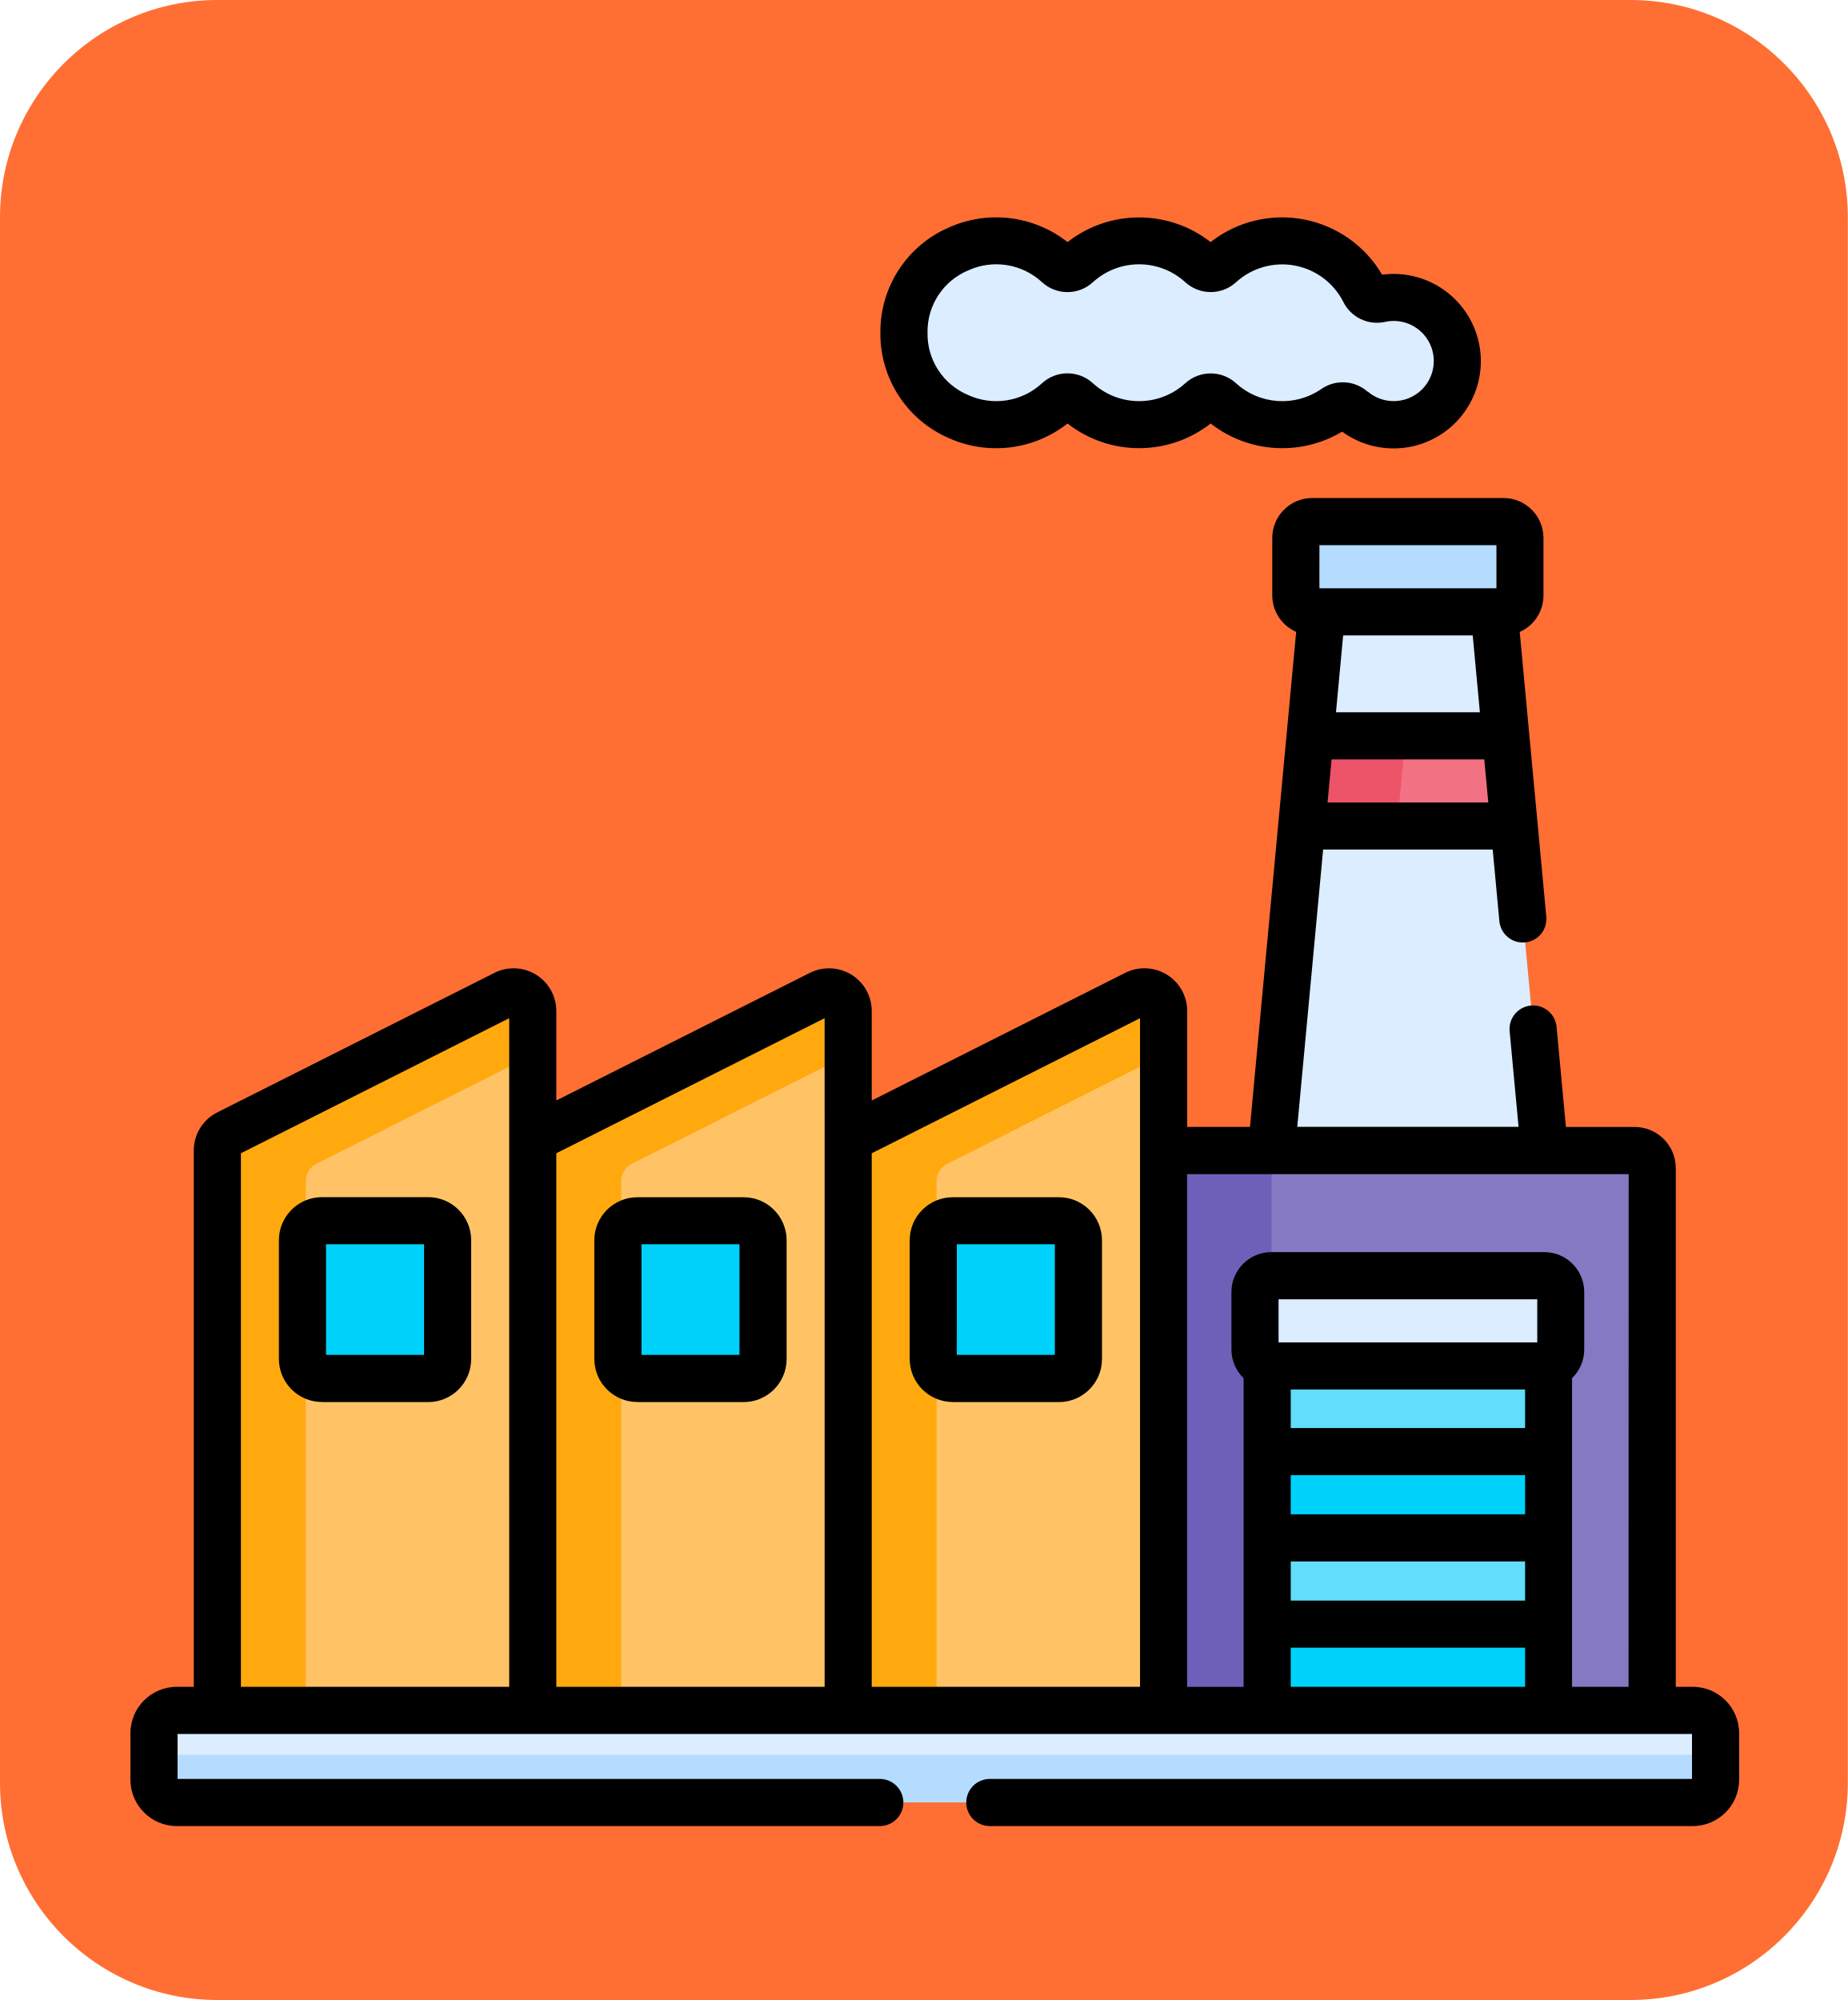
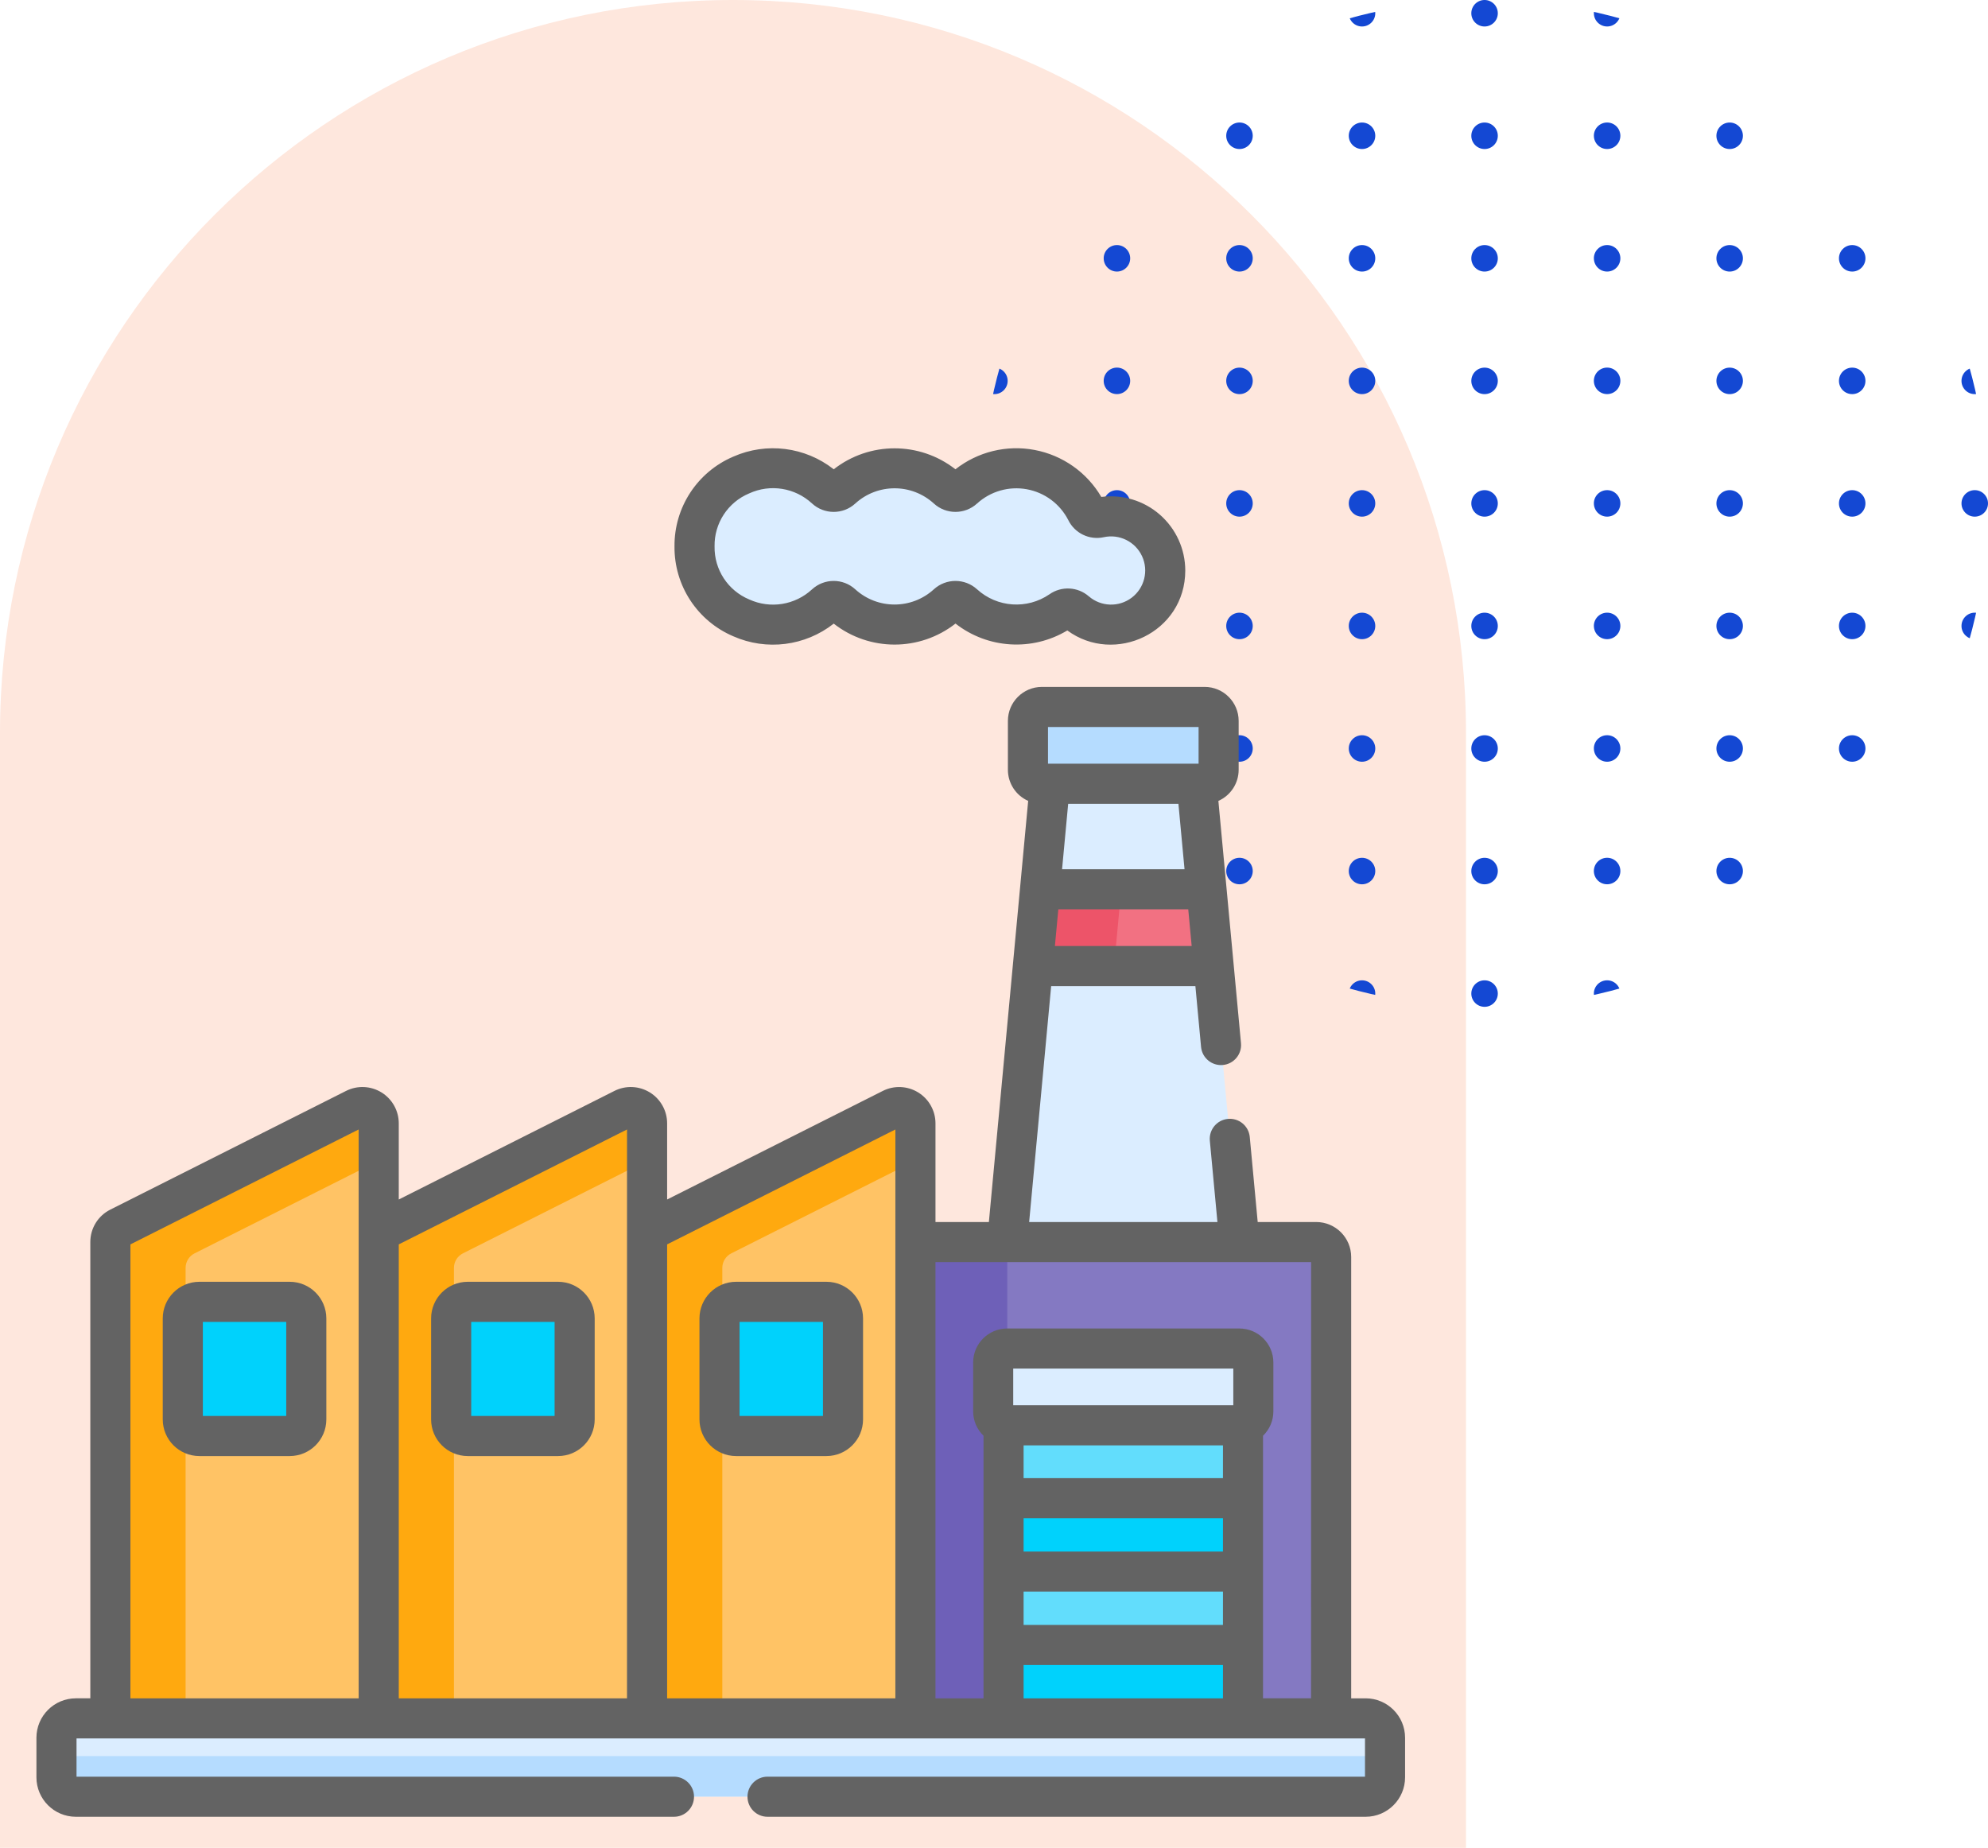
- <svg xmlns="http://www.w3.org/2000/svg" width="85" height="92" viewBox="0 0 85 92">
+ <svg xmlns="http://www.w3.org/2000/svg" width="370.795" height="344.665" viewBox="0 0 370.795 344.665">
  <defs>
    <clipPath id="clip-path">
-       <rect id="Rectángulo_344837" data-name="Rectángulo 344837" width="74" height="74" transform="translate(0 0)" fill="none" />
+       <path id="Trazado_113926" data-name="Trazado 113926" d="M93.9,0A93.9,93.9,0,1,1,0,93.9,93.9,93.9,0,0,1,93.9,0Z" transform="translate(0 -0.001)" fill="#1448d3" />
+     </clipPath>
+     <clipPath id="clip-path-2">
+       <rect id="Rectángulo_344837" data-name="Rectángulo 344837" width="256" height="256" transform="translate(0 -0.333)" fill="none" />
    </clipPath>
  </defs>
-   <g id="Grupo_1010020" data-name="Grupo 1010020" transform="translate(-377 -2637)">
-     <g id="Grupo_1010019" data-name="Grupo 1010019">
-       <rect id="Rectángulo_338875" data-name="Rectángulo 338875" width="85" height="92" rx="10" transform="translate(377 2637)" fill="#ff6e33" />
-       <g id="Grupo_1009959" data-name="Grupo 1009959" transform="translate(383 2647)">
-         <path id="Trazado_735083" data-name="Trazado 735083" d="M373.961,131.482l-.319-3.18.319-.5-.532-5.7-.925-.575h-6.251l-.759.575-.532,5.7.333.369-.333,3.469-.387.313-1.393,14.925.686.51h11.273l.6-.51-1.393-14.925Z" transform="translate(-310.69 -103.963)" fill="#dbedff" />
-         <g id="Grupo_1009953" data-name="Grupo 1009953" transform="translate(0 0)">
-           <g id="Grupo_1009952" data-name="Grupo 1009952" clip-path="url(#clip-path)">
-             <path id="Trazado_735084" data-name="Trazado 735084" d="M343.892,296.961H322.221l-1.124,1.094V323.01h23.269l.331-.3V297.767a.806.806,0,0,0-.806-.806" transform="translate(-274.689 -254.041)" fill="#8479c2" />
-             <path id="Trazado_735085" data-name="Trazado 735085" d="M327.179,297.767a.806.806,0,0,1,.806-.806h-5.764l-1.124,1.094V323.01h6.414l-.331-.3Z" transform="translate(-274.689 -254.041)" fill="#6e60b8" />
-             <path id="Trazado_735086" data-name="Trazado 735086" d="M380.521,96.779h-8.8a.754.754,0,0,0-.754.754v2.644a.754.754,0,0,0,.754.754h8.8a.754.754,0,0,0,.754-.754V97.533a.754.754,0,0,0-.754-.754" transform="translate(-317.349 -82.792)" fill="#b5dcff" />
-             <path id="Trazado_735087" data-name="Trazado 735087" d="M268.119,10.127a.647.647,0,0,1-.713-.354,4.238,4.238,0,0,0-6.634-1.206.642.642,0,0,1-.868,0,4.229,4.229,0,0,0-5.715,0,.642.642,0,0,1-.869,0,4.23,4.23,0,1,0,0,6.236.642.642,0,0,1,.869,0,4.229,4.229,0,0,0,5.716,0,.642.642,0,0,1,.868,0,4.23,4.23,0,0,0,5.264.365.649.649,0,0,1,.8.034,2.928,2.928,0,1,0,1.283-5.07Z" transform="translate(-210.642 -6.378)" fill="#dbedff" />
-             <path id="Trazado_735088" data-name="Trazado 735088" d="M372.817,169.124h9.774l-.387-4.151h-9Z" transform="translate(-318.934 -141.13)" fill="#f27182" />
-             <path id="Trazado_735089" data-name="Trazado 735089" d="M373.2,164.973l-.388,4.151H377.2l.387-4.151Z" transform="translate(-318.933 -141.13)" fill="#ed5469" />
-             <rect id="Rectángulo_344833" data-name="Rectángulo 344833" width="12.947" height="4.345" transform="translate(52.297 64.516)" fill="#00d2fc" />
-             <rect id="Rectángulo_344834" data-name="Rectángulo 344834" width="12.947" height="4.345" transform="translate(52.297 56.579)" fill="#00d2fc" />
-             <path id="Trazado_735090" data-name="Trazado 735090" d="M238.819,246.552l-12.748,6.417a.881.881,0,0,0-.485.787l-.49.51v25.539h14.4l.594-.3v-32.17a.881.881,0,0,0-1.277-.787" transform="translate(-192.564 -210.836)" fill="#ffc365" />
-             <rect id="Rectángulo_344835" data-name="Rectángulo 344835" width="12.947" height="3.968" transform="translate(52.297 60.736)" fill="#62ddfc" />
-             <path id="Trazado_735091" data-name="Trazado 735091" d="M374.594,362.309h-12.56a.681.681,0,0,1-.194-.031v4.408h12.947v-4.408a.681.681,0,0,1-.194.031" transform="translate(-309.543 -309.918)" fill="#62ddfc" />
-             <rect id="Rectángulo_344836" data-name="Rectángulo 344836" width="14.068" height="4.151" rx="2.076" transform="translate(51.737 48.676)" fill="#dbedff" />
-             <path id="Trazado_735092" data-name="Trazado 735092" d="M232.545,255.16a.881.881,0,0,1,.485-.787l9.964-5.016v-2.018a.881.881,0,0,0-1.277-.787l-12.748,6.417a.881.881,0,0,0-.485.787v25.753h4.061V255.16Z" transform="translate(-195.461 -210.836)" fill="#ffa90f" />
-             <path id="Trazado_735093" data-name="Trazado 735093" d="M137.621,246.552l-12.748,6.417a.881.881,0,0,0-.485.787l-.626.51V280.19h14.019l1.116-.682v-32.17a.881.881,0,0,0-1.277-.787" transform="translate(-105.875 -210.836)" fill="#ffc365" />
-             <path id="Trazado_735094" data-name="Trazado 735094" d="M132.155,255.16a.881.881,0,0,1,.485-.787l9.964-5.016v-2.018a.881.881,0,0,0-1.277-.787l-12.748,6.417a.881.881,0,0,0-.485.787v25.753h4.061V255.16Z" transform="translate(-109.58 -210.836)" fill="#ffa90f" />
-             <path id="Trazado_735095" data-name="Trazado 735095" d="M40.937,246.552l-12.748,6.417a.881.881,0,0,0-.485.787v25.753H42.213v-32.17A.881.881,0,0,0,40.937,246.552Z" transform="translate(-23.7 -210.836)" fill="#ffc365" />
-             <path id="Trazado_735096" data-name="Trazado 735096" d="M31.765,255.16a.881.881,0,0,1,.485-.787l9.964-5.016v-2.018a.881.881,0,0,0-1.277-.787l-12.748,6.417a.881.881,0,0,0-.485.787v25.753h4.061V255.16Z" transform="translate(-23.7 -210.836)" fill="#ffa90f" />
-             <path id="Trazado_735097" data-name="Trazado 735097" d="M78.329,474.144H8.593a1.048,1.048,0,0,0-1.048,1.048v2.286a1.048,1.048,0,0,0,1.048,1.048H78.329a1.048,1.048,0,0,0,1.048-1.048v-2.286a1.048,1.048,0,0,0-1.048-1.048" transform="translate(-6.455 -405.616)" fill="#dbedff" />
-             <path id="Trazado_735098" data-name="Trazado 735098" d="M78.329,483.1H8.593a1.048,1.048,0,0,1-1.048-1.048v2.19a1.048,1.048,0,0,0,1.048,1.048H78.329a1.048,1.048,0,0,0,1.048-1.048v-2.19a1.048,1.048,0,0,1-1.048,1.048" transform="translate(-6.455 -412.38)" fill="#b5dcff" />
-             <path id="Trazado_735099" data-name="Trazado 735099" d="M261.363,319.318h-4.887a.9.9,0,0,0-.9.9v5.465a.9.9,0,0,0,.9.9h4.887a.9.9,0,0,0,.9-.9v-5.465a.9.9,0,0,0-.9-.9" transform="translate(-218.642 -273.167)" fill="#00d2fc" />
-             <path id="Trazado_735100" data-name="Trazado 735100" d="M160.973,319.318h-4.887a.9.9,0,0,0-.9.9v5.465a.9.9,0,0,0,.9.9h4.887a.9.9,0,0,0,.9-.9v-5.465a.9.9,0,0,0-.9-.9" transform="translate(-132.761 -273.167)" fill="#00d2fc" />
-             <path id="Trazado_735101" data-name="Trazado 735101" d="M60.583,319.318H55.7a.9.9,0,0,0-.9.9v5.465a.9.9,0,0,0,.9.9h4.887a.9.9,0,0,0,.9-.9v-5.465a.9.9,0,0,0-.9-.9" transform="translate(-46.881 -273.167)" fill="#00d2fc" />
-             <path id="Trazado_735102" data-name="Trazado 735102" d="M49.235,321.283h4.887A1.981,1.981,0,0,0,56.1,319.3v-5.465a1.981,1.981,0,0,0-1.979-1.979H49.235a1.981,1.981,0,0,0-1.979,1.979V319.3a1.981,1.981,0,0,0,1.979,1.979m.189-7.255h4.509v5.087H49.424Z" transform="translate(-40.426 -266.787)" />
-             <path id="Trazado_735103" data-name="Trazado 735103" d="M149.625,321.283h4.887a1.981,1.981,0,0,0,1.979-1.979v-5.465a1.981,1.981,0,0,0-1.979-1.979h-4.887a1.981,1.981,0,0,0-1.979,1.979V319.3a1.981,1.981,0,0,0,1.979,1.979m.189-7.255h4.509v5.087h-4.509Z" transform="translate(-126.307 -266.787)" />
-             <path id="Trazado_735104" data-name="Trazado 735104" d="M250.016,321.283H254.9a1.981,1.981,0,0,0,1.979-1.979v-5.465a1.981,1.981,0,0,0-1.979-1.979h-4.887a1.981,1.981,0,0,0-1.979,1.979V319.3a1.981,1.981,0,0,0,1.979,1.979m.189-7.255h4.509v5.087H250.2Z" transform="translate(-212.188 -266.787)" />
-             <path id="Trazado_735105" data-name="Trazado 735105" d="M261.764,2.637a5.328,5.328,0,0,0-7.888-1.5,5.342,5.342,0,0,0-6.581,0,5.31,5.31,0,0,0-5.431-.684,5.224,5.224,0,0,0-3.178,4.857,5.223,5.223,0,0,0,3.178,4.856,5.31,5.31,0,0,0,5.431-.684,5.342,5.342,0,0,0,6.584,0,5.351,5.351,0,0,0,6.048.374,4.013,4.013,0,1,0,1.838-7.219m-.671,5.378a1.729,1.729,0,0,0-2.135-.113,3.159,3.159,0,0,1-3.912-.271,1.734,1.734,0,0,0-2.337,0,3.153,3.153,0,0,1-4.247,0,1.731,1.731,0,0,0-2.343,0,3.1,3.1,0,0,1-3.392.543,3.045,3.045,0,0,1-1.874-2.868,3.046,3.046,0,0,1,1.875-2.868,3.1,3.1,0,0,1,3.391.543,1.731,1.731,0,0,0,2.343,0,3.152,3.152,0,0,1,4.246,0,1.732,1.732,0,0,0,2.34,0,3.154,3.154,0,0,1,4.928.9,1.726,1.726,0,0,0,1.921.927h0a1.844,1.844,0,1,1-.8,3.2" transform="translate(-204.188 -0.001)" />
-             <path id="Trazado_735106" data-name="Trazado 735106" d="M71.868,144.007h-.782V120.144a1.892,1.892,0,0,0-1.89-1.89H66.032l-.43-4.606a1.084,1.084,0,0,0-2.159.2l.411,4.4H53.674l1.19-12.757h7.8l.307,3.294a1.084,1.084,0,0,0,2.159-.2L63.907,95.484A1.84,1.84,0,0,0,65,93.8V91.16a1.84,1.84,0,0,0-1.838-1.838h-8.8a1.84,1.84,0,0,0-1.838,1.838V93.8a1.84,1.84,0,0,0,1.1,1.68c-.093.993-2.032,21.779-2.125,22.771H48.61v-5.333a1.965,1.965,0,0,0-2.848-1.755L34.1,117.036v-4.116a1.965,1.965,0,0,0-2.848-1.755l-11.661,5.87v-4.115a1.965,1.965,0,0,0-2.848-1.755L3.995,117.583a1.955,1.955,0,0,0-1.081,1.755v24.669H2.132A2.134,2.134,0,0,0,0,146.139v2.141a2.134,2.134,0,0,0,2.132,2.132H34.471a1.084,1.084,0,0,0,0-2.168H2.168v-2.069H71.832v2.069h-32.3a1.084,1.084,0,0,0,0,2.168H71.868A2.134,2.134,0,0,0,74,148.28v-2.141A2.134,2.134,0,0,0,71.868,144.007Zm-16.8-40.678.185-1.983h7.024l.185,1.983Zm.387-4.151.33-3.537h5.96l.33,3.537Zm-.761-7.688h8.142v1.983H54.693Zm-37.27,52.517H5.082V119.463l12.341-6.213Zm14.509,0H19.591V119.463l12.341-6.213Zm14.509,0H34.1V119.464l12.341-6.213Zm17.712,0H53.374v-1.8H64.154Zm0-3.968H53.374v-1.8H64.154Zm0-3.968H53.374v-1.8H64.154Zm0-3.968H53.374V130.33H64.154Zm.56-3.94h-11.9v-1.983h11.9Zm4.2,15.845h-2.6v-14.2a1.831,1.831,0,0,0,.56-1.318v-2.643a1.84,1.84,0,0,0-1.838-1.838H52.484a1.84,1.84,0,0,0-1.838,1.838v2.644a1.831,1.831,0,0,0,.56,1.318v14.2h-2.6V120.422H68.919Z" transform="translate(0 -76.413)" />
-           </g>
+   <g id="Grupo_1010007" data-name="Grupo 1010007" transform="translate(-895 -4650.131)">
+     <g id="Grupo_985925" data-name="Grupo 985925" transform="translate(814.968 4595.066)">
+       <path id="Rectángulo_33771" data-name="Rectángulo 33771" d="M136.717,0h0A136.717,136.717,0,0,1,273.433,136.717V344.665a0,0,0,0,1,0,0H0a0,0,0,0,1,0,0V136.717A136.717,136.717,0,0,1,136.717,0Z" transform="translate(80.032 55.065)" fill="#fee7dd" />
+       <g id="Grupo_80252" data-name="Grupo 80252" transform="translate(263.032 55.065)">
+         <g id="Grupo_80252-2" data-name="Grupo 80252" transform="translate(0)" clip-path="url(#clip-path)">
+           <path id="Trazado_113845" data-name="Trazado 113845" d="M0,2.471A2.472,2.472,0,1,1,2.471,4.941,2.47,2.47,0,0,1,0,2.471" transform="translate(182.852 -0.002)" fill="#1448d3" />
+           <path id="Trazado_113846" data-name="Trazado 113846" d="M10.076,2.471a2.471,2.471,0,1,1,2.471,2.471,2.47,2.47,0,0,1-2.471-2.471" transform="translate(149.919 -0.002)" fill="#1448d3" />
+           <path id="Trazado_113847" data-name="Trazado 113847" d="M20.151,2.471a2.471,2.471,0,1,1,2.471,2.471,2.47,2.47,0,0,1-2.471-2.471" transform="translate(116.988 -0.002)" fill="#1448d3" />
+           <path id="Trazado_113848" data-name="Trazado 113848" d="M30.225,2.471A2.472,2.472,0,1,1,32.7,4.941a2.47,2.47,0,0,1-2.471-2.471" transform="translate(84.057 -0.002)" fill="#1448d3" />
+           <path id="Trazado_113849" data-name="Trazado 113849" d="M40.3,2.471a2.471,2.471,0,1,1,2.471,2.471A2.47,2.47,0,0,1,40.3,2.471" transform="translate(51.125 -0.002)" fill="#1448d3" />
+           <path id="Trazado_113850" data-name="Trazado 113850" d="M50.376,2.471a2.471,2.471,0,1,1,2.471,2.471,2.47,2.47,0,0,1-2.471-2.471" transform="translate(18.193 -0.002)" fill="#1448d3" />
+           <path id="Trazado_113851" data-name="Trazado 113851" d="M60.45,2.471a2.472,2.472,0,1,1,2.471,2.471A2.47,2.47,0,0,1,60.45,2.471" transform="translate(-14.737 -0.002)" fill="#1448d3" />
+           <path id="Trazado_113852" data-name="Trazado 113852" d="M70.526,2.471A2.471,2.471,0,1,1,73,4.941a2.47,2.47,0,0,1-2.471-2.471" transform="translate(-47.67 -0.002)" fill="#1448d3" />
+           <path id="Trazado_113853" data-name="Trazado 113853" d="M80.6,2.471a2.472,2.472,0,1,1,2.471,2.471A2.47,2.47,0,0,1,80.6,2.471" transform="translate(-80.6 -0.002)" fill="#1448d3" />
+           <path id="Trazado_113854" data-name="Trazado 113854" d="M0,12.546a2.472,2.472,0,1,1,2.471,2.471A2.47,2.47,0,0,1,0,12.546" transform="translate(182.852 12.779)" fill="#1448d3" />
+           <path id="Trazado_113855" data-name="Trazado 113855" d="M10.076,12.546a2.471,2.471,0,1,1,2.471,2.471,2.47,2.47,0,0,1-2.471-2.471" transform="translate(149.919 12.779)" fill="#1448d3" />
+           <path id="Trazado_113856" data-name="Trazado 113856" d="M20.151,12.546a2.471,2.471,0,1,1,2.471,2.471,2.47,2.47,0,0,1-2.471-2.471" transform="translate(116.988 12.779)" fill="#1448d3" />
+           <path id="Trazado_113857" data-name="Trazado 113857" d="M30.225,12.546A2.472,2.472,0,1,1,32.7,15.016a2.47,2.47,0,0,1-2.471-2.471" transform="translate(84.057 12.779)" fill="#1448d3" />
+           <path id="Trazado_113858" data-name="Trazado 113858" d="M40.3,12.546a2.471,2.471,0,1,1,2.471,2.471A2.47,2.47,0,0,1,40.3,12.546" transform="translate(51.125 12.779)" fill="#1448d3" />
+           <path id="Trazado_113859" data-name="Trazado 113859" d="M50.376,12.546a2.471,2.471,0,1,1,2.471,2.471,2.47,2.47,0,0,1-2.471-2.471" transform="translate(18.193 12.779)" fill="#1448d3" />
+           <path id="Trazado_113860" data-name="Trazado 113860" d="M60.45,12.546a2.472,2.472,0,1,1,2.471,2.471,2.47,2.47,0,0,1-2.471-2.471" transform="translate(-14.737 12.779)" fill="#1448d3" />
+           <path id="Trazado_113861" data-name="Trazado 113861" d="M70.526,12.546A2.471,2.471,0,1,1,73,15.016a2.47,2.47,0,0,1-2.471-2.471" transform="translate(-47.67 12.779)" fill="#1448d3" />
+           <path id="Trazado_113862" data-name="Trazado 113862" d="M80.6,12.546a2.472,2.472,0,1,1,2.471,2.471A2.47,2.47,0,0,1,80.6,12.546" transform="translate(-80.6 12.779)" fill="#1448d3" />
+           <path id="Trazado_113863" data-name="Trazado 113863" d="M0,22.621a2.472,2.472,0,1,1,2.471,2.471A2.47,2.47,0,0,1,0,22.621" transform="translate(182.852 25.561)" fill="#1448d3" />
+           <path id="Trazado_113864" data-name="Trazado 113864" d="M10.076,22.621a2.471,2.471,0,1,1,2.471,2.471,2.47,2.47,0,0,1-2.471-2.471" transform="translate(149.919 25.561)" fill="#1448d3" />
+           <path id="Trazado_113865" data-name="Trazado 113865" d="M20.151,22.621a2.471,2.471,0,1,1,2.471,2.471,2.47,2.47,0,0,1-2.471-2.471" transform="translate(116.988 25.561)" fill="#1448d3" />
+           <path id="Trazado_113866" data-name="Trazado 113866" d="M30.225,22.621A2.472,2.472,0,1,1,32.7,25.091a2.47,2.47,0,0,1-2.471-2.471" transform="translate(84.057 25.561)" fill="#1448d3" />
+           <path id="Trazado_113867" data-name="Trazado 113867" d="M40.3,22.621a2.471,2.471,0,1,1,2.471,2.471A2.47,2.47,0,0,1,40.3,22.621" transform="translate(51.125 25.561)" fill="#1448d3" />
+           <path id="Trazado_113868" data-name="Trazado 113868" d="M50.376,22.621a2.471,2.471,0,1,1,2.471,2.471,2.47,2.47,0,0,1-2.471-2.471" transform="translate(18.193 25.561)" fill="#1448d3" />
+           <path id="Trazado_113869" data-name="Trazado 113869" d="M60.45,22.621a2.472,2.472,0,1,1,2.471,2.471,2.47,2.47,0,0,1-2.471-2.471" transform="translate(-14.737 25.561)" fill="#1448d3" />
+           <path id="Trazado_113870" data-name="Trazado 113870" d="M70.526,22.621A2.471,2.471,0,1,1,73,25.091a2.47,2.47,0,0,1-2.471-2.471" transform="translate(-47.67 25.561)" fill="#1448d3" />
+           <path id="Trazado_113871" data-name="Trazado 113871" d="M80.6,22.621a2.472,2.472,0,1,1,2.471,2.471A2.47,2.47,0,0,1,80.6,22.621" transform="translate(-80.6 25.561)" fill="#1448d3" />
+           <path id="Trazado_113872" data-name="Trazado 113872" d="M0,32.7a2.472,2.472,0,1,1,2.471,2.471A2.47,2.47,0,0,1,0,32.7" transform="translate(182.852 38.342)" fill="#1448d3" />
+           <path id="Trazado_113873" data-name="Trazado 113873" d="M10.076,32.7a2.471,2.471,0,1,1,2.471,2.471A2.47,2.47,0,0,1,10.076,32.7" transform="translate(149.919 38.342)" fill="#1448d3" />
+           <path id="Trazado_113874" data-name="Trazado 113874" d="M20.151,32.7a2.471,2.471,0,1,1,2.471,2.471A2.47,2.47,0,0,1,20.151,32.7" transform="translate(116.988 38.342)" fill="#1448d3" />
+           <path id="Trazado_113875" data-name="Trazado 113875" d="M30.225,32.7A2.472,2.472,0,1,1,32.7,35.166,2.47,2.47,0,0,1,30.225,32.7" transform="translate(84.057 38.342)" fill="#1448d3" />
+           <path id="Trazado_113876" data-name="Trazado 113876" d="M40.3,32.7a2.471,2.471,0,1,1,2.471,2.471A2.47,2.47,0,0,1,40.3,32.7" transform="translate(51.125 38.342)" fill="#1448d3" />
+           <path id="Trazado_113877" data-name="Trazado 113877" d="M50.376,32.7a2.471,2.471,0,1,1,2.471,2.471A2.47,2.47,0,0,1,50.376,32.7" transform="translate(18.193 38.342)" fill="#1448d3" />
+           <path id="Trazado_113878" data-name="Trazado 113878" d="M60.45,32.7a2.472,2.472,0,1,1,2.471,2.471A2.47,2.47,0,0,1,60.45,32.7" transform="translate(-14.737 38.342)" fill="#1448d3" />
+           <path id="Trazado_113879" data-name="Trazado 113879" d="M70.526,32.7A2.471,2.471,0,1,1,73,35.166,2.47,2.47,0,0,1,70.526,32.7" transform="translate(-47.67 38.342)" fill="#1448d3" />
+           <path id="Trazado_113880" data-name="Trazado 113880" d="M80.6,32.7a2.472,2.472,0,1,1,2.471,2.471A2.47,2.47,0,0,1,80.6,32.7" transform="translate(-80.6 38.342)" fill="#1448d3" />
+           <path id="Trazado_113881" data-name="Trazado 113881" d="M0,42.771a2.472,2.472,0,1,1,2.471,2.471A2.47,2.47,0,0,1,0,42.771" transform="translate(182.852 51.124)" fill="#1448d3" />
+           <path id="Trazado_113882" data-name="Trazado 113882" d="M10.076,42.771a2.471,2.471,0,1,1,2.471,2.471,2.47,2.47,0,0,1-2.471-2.471" transform="translate(149.919 51.124)" fill="#1448d3" />
+           <path id="Trazado_113883" data-name="Trazado 113883" d="M20.151,42.771a2.471,2.471,0,1,1,2.471,2.471,2.47,2.47,0,0,1-2.471-2.471" transform="translate(116.988 51.124)" fill="#1448d3" />
+           <path id="Trazado_113884" data-name="Trazado 113884" d="M30.225,42.771A2.472,2.472,0,1,1,32.7,45.241a2.47,2.47,0,0,1-2.471-2.471" transform="translate(84.057 51.124)" fill="#1448d3" />
+           <path id="Trazado_113885" data-name="Trazado 113885" d="M40.3,42.771a2.471,2.471,0,1,1,2.471,2.471A2.47,2.47,0,0,1,40.3,42.771" transform="translate(51.125 51.124)" fill="#1448d3" />
+           <path id="Trazado_113886" data-name="Trazado 113886" d="M50.376,42.771a2.471,2.471,0,1,1,2.471,2.471,2.47,2.47,0,0,1-2.471-2.471" transform="translate(18.193 51.124)" fill="#1448d3" />
+           <path id="Trazado_113887" data-name="Trazado 113887" d="M60.45,42.771a2.472,2.472,0,1,1,2.471,2.471,2.47,2.47,0,0,1-2.471-2.471" transform="translate(-14.737 51.124)" fill="#1448d3" />
+           <path id="Trazado_113888" data-name="Trazado 113888" d="M70.526,42.771A2.471,2.471,0,1,1,73,45.241a2.47,2.47,0,0,1-2.471-2.471" transform="translate(-47.67 51.124)" fill="#1448d3" />
+           <path id="Trazado_113889" data-name="Trazado 113889" d="M80.6,42.771a2.472,2.472,0,1,1,2.471,2.471A2.47,2.47,0,0,1,80.6,42.771" transform="translate(-80.6 51.124)" fill="#1448d3" />
+           <path id="Trazado_113890" data-name="Trazado 113890" d="M0,52.846a2.472,2.472,0,1,1,2.471,2.471A2.47,2.47,0,0,1,0,52.846" transform="translate(182.852 63.905)" fill="#1448d3" />
+           <path id="Trazado_113891" data-name="Trazado 113891" d="M10.076,52.846a2.471,2.471,0,1,1,2.471,2.471,2.47,2.47,0,0,1-2.471-2.471" transform="translate(149.919 63.905)" fill="#1448d3" />
+           <path id="Trazado_113892" data-name="Trazado 113892" d="M20.151,52.846a2.471,2.471,0,1,1,2.471,2.471,2.47,2.47,0,0,1-2.471-2.471" transform="translate(116.988 63.905)" fill="#1448d3" />
+           <path id="Trazado_113893" data-name="Trazado 113893" d="M30.225,52.846A2.472,2.472,0,1,1,32.7,55.316a2.47,2.47,0,0,1-2.471-2.471" transform="translate(84.057 63.905)" fill="#1448d3" />
+           <path id="Trazado_113894" data-name="Trazado 113894" d="M40.3,52.846a2.471,2.471,0,1,1,2.471,2.471A2.47,2.47,0,0,1,40.3,52.846" transform="translate(51.125 63.905)" fill="#1448d3" />
+           <path id="Trazado_113895" data-name="Trazado 113895" d="M50.376,52.846a2.471,2.471,0,1,1,2.471,2.471,2.47,2.47,0,0,1-2.471-2.471" transform="translate(18.193 63.905)" fill="#1448d3" />
+           <path id="Trazado_113896" data-name="Trazado 113896" d="M60.45,52.846a2.472,2.472,0,1,1,2.471,2.471,2.47,2.47,0,0,1-2.471-2.471" transform="translate(-14.737 63.905)" fill="#1448d3" />
+           <path id="Trazado_113897" data-name="Trazado 113897" d="M70.526,52.846A2.471,2.471,0,1,1,73,55.316a2.47,2.47,0,0,1-2.471-2.471" transform="translate(-47.67 63.905)" fill="#1448d3" />
+           <path id="Trazado_113898" data-name="Trazado 113898" d="M80.6,52.846a2.472,2.472,0,1,1,2.471,2.471A2.47,2.47,0,0,1,80.6,52.846" transform="translate(-80.6 63.905)" fill="#1448d3" />
+           <path id="Trazado_113899" data-name="Trazado 113899" d="M0,62.921a2.472,2.472,0,1,1,2.471,2.471A2.47,2.47,0,0,1,0,62.921" transform="translate(182.852 76.687)" fill="#1448d3" />
+           <path id="Trazado_113900" data-name="Trazado 113900" d="M10.076,62.921a2.471,2.471,0,1,1,2.471,2.471,2.47,2.47,0,0,1-2.471-2.471" transform="translate(149.919 76.687)" fill="#1448d3" />
+           <path id="Trazado_113901" data-name="Trazado 113901" d="M20.151,62.921a2.471,2.471,0,1,1,2.471,2.471,2.47,2.47,0,0,1-2.471-2.471" transform="translate(116.988 76.687)" fill="#1448d3" />
+           <path id="Trazado_113902" data-name="Trazado 113902" d="M30.225,62.921A2.472,2.472,0,1,1,32.7,65.391a2.47,2.47,0,0,1-2.471-2.471" transform="translate(84.057 76.687)" fill="#1448d3" />
+           <path id="Trazado_113903" data-name="Trazado 113903" d="M40.3,62.921a2.471,2.471,0,1,1,2.471,2.471A2.47,2.47,0,0,1,40.3,62.921" transform="translate(51.125 76.687)" fill="#1448d3" />
+           <path id="Trazado_113904" data-name="Trazado 113904" d="M50.376,62.921a2.471,2.471,0,1,1,2.471,2.471,2.47,2.47,0,0,1-2.471-2.471" transform="translate(18.193 76.687)" fill="#1448d3" />
+           <path id="Trazado_113905" data-name="Trazado 113905" d="M60.45,62.921a2.472,2.472,0,1,1,2.471,2.471,2.47,2.47,0,0,1-2.471-2.471" transform="translate(-14.737 76.687)" fill="#1448d3" />
+           <path id="Trazado_113906" data-name="Trazado 113906" d="M70.526,62.921A2.471,2.471,0,1,1,73,65.391a2.47,2.47,0,0,1-2.471-2.471" transform="translate(-47.67 76.687)" fill="#1448d3" />
+           <path id="Trazado_113907" data-name="Trazado 113907" d="M80.6,62.921a2.472,2.472,0,1,1,2.471,2.471A2.47,2.47,0,0,1,80.6,62.921" transform="translate(-80.6 76.687)" fill="#1448d3" />
+           <path id="Trazado_113908" data-name="Trazado 113908" d="M0,73a2.472,2.472,0,1,1,2.471,2.471A2.47,2.47,0,0,1,0,73" transform="translate(182.852 89.469)" fill="#1448d3" />
+           <path id="Trazado_113909" data-name="Trazado 113909" d="M10.076,73a2.471,2.471,0,1,1,2.471,2.471A2.47,2.47,0,0,1,10.076,73" transform="translate(149.919 89.469)" fill="#1448d3" />
+           <path id="Trazado_113910" data-name="Trazado 113910" d="M20.151,73a2.471,2.471,0,1,1,2.471,2.471A2.47,2.47,0,0,1,20.151,73" transform="translate(116.988 89.469)" fill="#1448d3" />
+           <path id="Trazado_113911" data-name="Trazado 113911" d="M30.225,73A2.472,2.472,0,1,1,32.7,75.467,2.47,2.47,0,0,1,30.225,73" transform="translate(84.057 89.469)" fill="#1448d3" />
+           <path id="Trazado_113912" data-name="Trazado 113912" d="M40.3,73a2.471,2.471,0,1,1,2.471,2.471A2.47,2.47,0,0,1,40.3,73" transform="translate(51.125 89.469)" fill="#1448d3" />
+           <path id="Trazado_113913" data-name="Trazado 113913" d="M50.376,73a2.471,2.471,0,1,1,2.471,2.471A2.47,2.47,0,0,1,50.376,73" transform="translate(18.193 89.469)" fill="#1448d3" />
+           <path id="Trazado_113914" data-name="Trazado 113914" d="M60.45,73a2.472,2.472,0,1,1,2.471,2.471A2.47,2.47,0,0,1,60.45,73" transform="translate(-14.737 89.469)" fill="#1448d3" />
+           <path id="Trazado_113915" data-name="Trazado 113915" d="M70.526,73A2.471,2.471,0,1,1,73,75.467,2.47,2.47,0,0,1,70.526,73" transform="translate(-47.67 89.469)" fill="#1448d3" />
+           <path id="Trazado_113916" data-name="Trazado 113916" d="M80.6,73a2.472,2.472,0,1,1,2.471,2.471A2.47,2.47,0,0,1,80.6,73" transform="translate(-80.6 89.469)" fill="#1448d3" />
+           <path id="Trazado_113917" data-name="Trazado 113917" d="M0,83.072a2.472,2.472,0,1,1,2.471,2.471A2.47,2.47,0,0,1,0,83.072" transform="translate(182.852 102.251)" fill="#1448d3" />
+           <path id="Trazado_113918" data-name="Trazado 113918" d="M10.076,83.072a2.471,2.471,0,1,1,2.471,2.471,2.47,2.47,0,0,1-2.471-2.471" transform="translate(149.919 102.251)" fill="#1448d3" />
+           <path id="Trazado_113919" data-name="Trazado 113919" d="M20.151,83.072a2.471,2.471,0,1,1,2.471,2.471,2.47,2.47,0,0,1-2.471-2.471" transform="translate(116.988 102.251)" fill="#1448d3" />
+           <path id="Trazado_113920" data-name="Trazado 113920" d="M30.225,83.072A2.472,2.472,0,1,1,32.7,85.542a2.47,2.47,0,0,1-2.471-2.471" transform="translate(84.057 102.251)" fill="#1448d3" />
+           <path id="Trazado_113921" data-name="Trazado 113921" d="M40.3,83.072a2.471,2.471,0,1,1,2.471,2.471A2.47,2.47,0,0,1,40.3,83.072" transform="translate(51.125 102.251)" fill="#1448d3" />
+           <path id="Trazado_113922" data-name="Trazado 113922" d="M50.376,83.072a2.471,2.471,0,1,1,2.471,2.471,2.47,2.47,0,0,1-2.471-2.471" transform="translate(18.193 102.251)" fill="#1448d3" />
+           <path id="Trazado_113923" data-name="Trazado 113923" d="M60.45,83.072a2.472,2.472,0,1,1,2.471,2.471,2.47,2.47,0,0,1-2.471-2.471" transform="translate(-14.737 102.251)" fill="#1448d3" />
+           <path id="Trazado_113924" data-name="Trazado 113924" d="M70.526,83.072A2.471,2.471,0,1,1,73,85.542a2.47,2.47,0,0,1-2.471-2.471" transform="translate(-47.67 102.251)" fill="#1448d3" />
+           <path id="Trazado_113925" data-name="Trazado 113925" d="M80.6,83.072a2.472,2.472,0,1,1,2.471,2.471A2.47,2.47,0,0,1,80.6,83.072" transform="translate(-80.6 102.251)" fill="#1448d3" />
+         </g>
+       </g>
+     </g>
+     <g id="Grupo_1010008" data-name="Grupo 1010008" transform="translate(901.795 4733.666)">
+       <path id="Trazado_735083" data-name="Trazado 735083" d="M400.367,155.867l-1.1-10.969,1.1-1.709-1.836-19.68-3.192-1.982H373.775l-2.617,1.982-1.836,19.68,1.15,1.273-1.15,11.966-1.337,1.081L363.181,209l2.368,1.76h38.89l2.07-1.76-4.8-51.487Z" transform="translate(-182.105 -60.879)" fill="#dbedff" />
+       <g id="Grupo_1009953" data-name="Grupo 1009953" transform="translate(0 -0.333)">
+         <g id="Grupo_1009952" data-name="Grupo 1009952" transform="translate(0 0)" clip-path="url(#clip-path-2)">
+           <path id="Trazado_735084" data-name="Trazado 735084" d="M399.731,296.961H324.974l-3.878,3.772v86.089h80.272l1.143-1.022V299.742a2.781,2.781,0,0,0-2.781-2.781" transform="translate(-161.003 -148.512)" fill="#8479c2" />
+           <path id="Trazado_735085" data-name="Trazado 735085" d="M342.079,299.742a2.781,2.781,0,0,1,2.781-2.781H324.974l-3.878,3.772v86.089h22.125l-1.143-1.022Z" transform="translate(-161.003 -148.512)" fill="#6e60b8" />
+           <path id="Trazado_735086" data-name="Trazado 735086" d="M403.93,96.779H373.566a2.6,2.6,0,0,0-2.6,2.6v9.12a2.6,2.6,0,0,0,2.6,2.6H403.93a2.6,2.6,0,0,0,2.6-2.6V99.38a2.6,2.6,0,0,0-2.6-2.6" transform="translate(-186.008 -48.137)" fill="#b5dcff" />
+           <path id="Trazado_735087" data-name="Trazado 735087" d="M321.741,16.674a2.231,2.231,0,0,1-2.461-1.222,14.618,14.618,0,0,0-22.886-4.161,2.216,2.216,0,0,1-3,0,14.59,14.59,0,0,0-19.715,0,2.214,2.214,0,0,1-3,0c-8.948-8.349-24.456-2.264-24.456,10.756s15.51,19.1,24.456,10.756a2.214,2.214,0,0,1,3,0,14.59,14.59,0,0,0,19.718-.007,2.216,2.216,0,0,1,2.993,0,14.594,14.594,0,0,0,18.158,1.257,2.24,2.24,0,0,1,2.761.119c6.217,5.492,16.715,1.285,16.715-7.631A10.109,10.109,0,0,0,321.741,16.674Z" transform="translate(-123.464 -3.349)" fill="#dbedff" />
+           <path id="Trazado_735088" data-name="Trazado 735088" d="M372.817,179.294h33.719L405.2,164.973H374.154Z" transform="translate(-186.937 -82.331)" fill="#f27182" />
+           <path id="Trazado_735089" data-name="Trazado 735089" d="M374.154,164.973l-1.337,14.321h15.124l1.337-14.321Z" transform="translate(-186.937 -82.331)" fill="#ed5469" />
+           <rect id="Rectángulo_344833" data-name="Rectángulo 344833" width="44.665" height="14.99" transform="translate(180.407 222.949)" fill="#00d2fc" />
+           <rect id="Rectángulo_344834" data-name="Rectángulo 344834" width="44.665" height="14.99" transform="translate(180.407 195.57)" fill="#00d2fc" />
+           <path id="Trazado_735090" data-name="Trazado 735090" d="M272.433,246.785l-43.975,22.138a3.04,3.04,0,0,0-1.672,2.714L225.1,273.4v88.1h49.692l2.05-1.022V249.5a3.039,3.039,0,0,0-4.406-2.714" transform="translate(-112.867 -123.188)" fill="#ffc365" />
+           <rect id="Rectángulo_344835" data-name="Rectángulo 344835" width="44.665" height="13.69" transform="translate(180.407 209.909)" fill="#62ddfc" />
+           <path id="Trazado_735091" data-name="Trazado 735091" d="M405.836,362.386H362.509a2.347,2.347,0,0,1-.669-.108v15.2H406.5v-15.2a2.345,2.345,0,0,1-.669.108" transform="translate(-181.432 -181.263)" fill="#62ddfc" />
+           <rect id="Rectángulo_344836" data-name="Rectángulo 344836" width="48.529" height="14.321" rx="5.216" transform="translate(178.475 168.307)" fill="#dbedff" />
+           <path id="Trazado_735092" data-name="Trazado 735092" d="M242.493,276.479a3.04,3.04,0,0,1,1.672-2.714l34.371-17.3V249.5a3.039,3.039,0,0,0-4.405-2.714l-43.975,22.138a3.039,3.039,0,0,0-1.672,2.714v88.839h14.009v-84Z" transform="translate(-114.566 -123.188)" fill="#ffa90f" />
+           <path id="Trazado_735093" data-name="Trazado 735093" d="M171.57,246.785l-43.976,22.138a3.04,3.04,0,0,0-1.672,2.714l-2.159,1.761v89.43h48.363l3.85-2.351V249.5a3.039,3.039,0,0,0-4.405-2.714" transform="translate(-62.057 -123.188)" fill="#ffc365" />
+           <path id="Trazado_735094" data-name="Trazado 735094" d="M142.1,276.479a3.04,3.04,0,0,1,1.672-2.714l34.371-17.3V249.5a3.039,3.039,0,0,0-4.4-2.714l-43.976,22.138a3.039,3.039,0,0,0-1.672,2.714v88.839H142.1v-84Z" transform="translate(-64.228 -123.188)" fill="#ffa90f" />
+           <path id="Trazado_735095" data-name="Trazado 735095" d="M73.352,246.785,29.376,268.923a3.039,3.039,0,0,0-1.672,2.714v88.839H77.757V249.5A3.039,3.039,0,0,0,73.352,246.785Z" transform="translate(-13.891 -123.188)" fill="#ffc365" />
+           <path id="Trazado_735096" data-name="Trazado 735096" d="M41.713,276.479a3.04,3.04,0,0,1,1.672-2.714l34.371-17.3V249.5a3.039,3.039,0,0,0-4.4-2.714L29.376,268.923a3.039,3.039,0,0,0-1.672,2.714v88.839H41.713v-84Z" transform="translate(-13.891 -123.188)" fill="#ffa90f" />
+           <path id="Trazado_735097" data-name="Trazado 735097" d="M251.728,474.144H11.159a3.614,3.614,0,0,0-3.614,3.614v7.885a3.614,3.614,0,0,0,3.614,3.614H251.728a3.614,3.614,0,0,0,3.614-3.614v-7.885a3.614,3.614,0,0,0-3.614-3.614" transform="translate(-3.783 -237.354)" fill="#dbedff" />
+           <path id="Trazado_735098" data-name="Trazado 735098" d="M251.728,485.665H11.159a3.614,3.614,0,0,1-3.614-3.614v7.556a3.614,3.614,0,0,0,3.614,3.614H251.728a3.614,3.614,0,0,0,3.614-3.614v-7.556a3.614,3.614,0,0,1-3.614,3.614" transform="translate(-3.783 -241.319)" fill="#b5dcff" />
+           <path id="Trazado_735099" data-name="Trazado 735099" d="M275.526,319.318H258.669a3.088,3.088,0,0,0-3.088,3.088v18.851a3.088,3.088,0,0,0,3.088,3.088h16.857a3.088,3.088,0,0,0,3.088-3.088V322.406a3.088,3.088,0,0,0-3.088-3.088" transform="translate(-128.153 -159.722)" fill="#00d2fc" />
+           <path id="Trazado_735100" data-name="Trazado 735100" d="M175.136,319.318H158.279a3.088,3.088,0,0,0-3.088,3.088v18.851a3.088,3.088,0,0,0,3.088,3.088h16.857a3.088,3.088,0,0,0,3.088-3.088V322.406a3.088,3.088,0,0,0-3.088-3.088" transform="translate(-77.815 -159.722)" fill="#00d2fc" />
+           <path id="Trazado_735101" data-name="Trazado 735101" d="M74.746,319.318H57.889a3.088,3.088,0,0,0-3.088,3.088v18.851a3.088,3.088,0,0,0,3.088,3.088H74.746a3.088,3.088,0,0,0,3.088-3.088V322.406a3.088,3.088,0,0,0-3.088-3.088" transform="translate(-27.478 -159.722)" fill="#00d2fc" />
+           <path id="Trazado_735102" data-name="Trazado 735102" d="M54.083,344.365H70.94a6.835,6.835,0,0,0,6.827-6.827V318.686a6.834,6.834,0,0,0-6.827-6.826H54.083a6.834,6.834,0,0,0-6.827,6.826v18.852a6.835,6.835,0,0,0,6.827,6.827m.652-25.026H70.288v17.548H54.735Z" transform="translate(-23.695 -155.982)" fill="#636363" />
+           <path id="Trazado_735103" data-name="Trazado 735103" d="M154.473,344.365H171.33a6.835,6.835,0,0,0,6.827-6.827V318.686a6.834,6.834,0,0,0-6.827-6.826H154.473a6.834,6.834,0,0,0-6.827,6.826v18.852a6.835,6.835,0,0,0,6.827,6.827m.652-25.026h15.553v17.548H155.125Z" transform="translate(-74.032 -155.982)" fill="#636363" />
+           <path id="Trazado_735104" data-name="Trazado 735104" d="M254.864,344.365h16.857a6.835,6.835,0,0,0,6.827-6.827V318.686a6.835,6.835,0,0,0-6.827-6.826H254.864a6.834,6.834,0,0,0-6.827,6.826v18.852a6.834,6.834,0,0,0,6.827,6.827m.652-25.026h15.553v17.548H255.515Z" transform="translate(-124.37 -155.982)" fill="#636363" />
+           <path id="Trazado_735105" data-name="Trazado 735105" d="M318.3,9.1a18.379,18.379,0,0,0-27.211-5.158,18.427,18.427,0,0,0-22.7,0,18.318,18.318,0,0,0-18.734-2.36,18.02,18.02,0,0,0-10.964,16.753,18.019,18.019,0,0,0,10.963,16.752,18.318,18.318,0,0,0,18.736-2.359,18.428,18.428,0,0,0,22.712-.01A18.46,18.46,0,0,0,311.959,34c8.834,6.5,22,.4,22-11.181A13.855,13.855,0,0,0,318.3,9.1m-2.315,18.551a5.966,5.966,0,0,0-7.366-.389,10.9,10.9,0,0,1-13.495-.935,5.982,5.982,0,0,0-8.06,0,10.876,10.876,0,0,1-14.652.005,5.97,5.97,0,0,0-8.081.016,10.7,10.7,0,0,1-11.7,1.872,10.505,10.505,0,0,1-6.466-9.893,10.506,10.506,0,0,1,6.467-9.894,10.678,10.678,0,0,1,11.7,1.873,5.971,5.971,0,0,0,8.082.017,10.874,10.874,0,0,1,14.649,0,5.976,5.976,0,0,0,8.071-.006,10.88,10.88,0,0,1,17,3.09,5.955,5.955,0,0,0,6.626,3.2h0a6.361,6.361,0,1,1-2.775,11.042" transform="translate(-119.681 0.389)" fill="#636363" />
+           <path id="Trazado_735106" data-name="Trazado 735106" d="M247.923,277.969h-2.7V195.649a6.527,6.527,0,0,0-6.52-6.52H227.788l-1.483-15.888a3.74,3.74,0,0,0-7.447.7l1.418,15.193H185.158l4.107-44.007h26.9l1.06,11.364a3.74,3.74,0,0,0,7.447-.7c-.5-5.382-3.729-39.963-4.219-45.213a6.346,6.346,0,0,0,3.782-5.8v-9.12a6.347,6.347,0,0,0-6.34-6.34H187.535a6.347,6.347,0,0,0-6.34,6.34v9.12a6.346,6.346,0,0,0,3.782,5.8c-.32,3.425-7.011,75.129-7.33,78.552h-9.959v-18.4a6.778,6.778,0,0,0-9.826-6.054l-40.227,20.251v-14.2a6.778,6.778,0,0,0-9.826-6.054L67.582,184.927v-14.2a6.778,6.778,0,0,0-9.826-6.054L13.781,186.814a6.744,6.744,0,0,0-3.729,6.054v85.1h-2.7A7.362,7.362,0,0,0,0,285.322v7.387a7.362,7.362,0,0,0,7.354,7.353H118.913a3.739,3.739,0,0,0,0-7.479H7.479v-7.136H247.8v7.136H136.363a3.739,3.739,0,0,0,0,7.479h111.56a7.362,7.362,0,0,0,7.353-7.354v-7.387A7.361,7.361,0,0,0,247.923,277.969Zm-57.96-140.326.638-6.842h24.232l.639,6.842Zm1.336-14.32,1.139-12.2H213l1.139,12.2ZM188.673,96.8h28.087v6.842H188.673ZM60.1,277.969H17.53V193.3L60.1,171.867Zm50.052,0H67.582V193.3l42.574-21.433Zm50.053,0H117.635V193.3l42.574-21.433Zm61.1,0H184.124v-6.211H221.31Zm0-13.69H184.124v-6.211H221.31Zm0-13.69H184.124v-6.211H221.31Zm0-13.69H184.124v-6.113H221.31Zm1.932-13.592h-41.05v-6.842h41.05Zm14.5,54.661h-8.958V228.994a6.317,6.317,0,0,0,1.932-4.548v-9.119a6.347,6.347,0,0,0-6.34-6.34H181.054a6.347,6.347,0,0,0-6.34,6.34v9.12a6.317,6.317,0,0,0,1.933,4.548v48.974h-8.958V196.608h70.059Z" transform="translate(0 -44.398)" fill="#636363" />
        </g>
      </g>
    </g>
  </g>
</svg>
